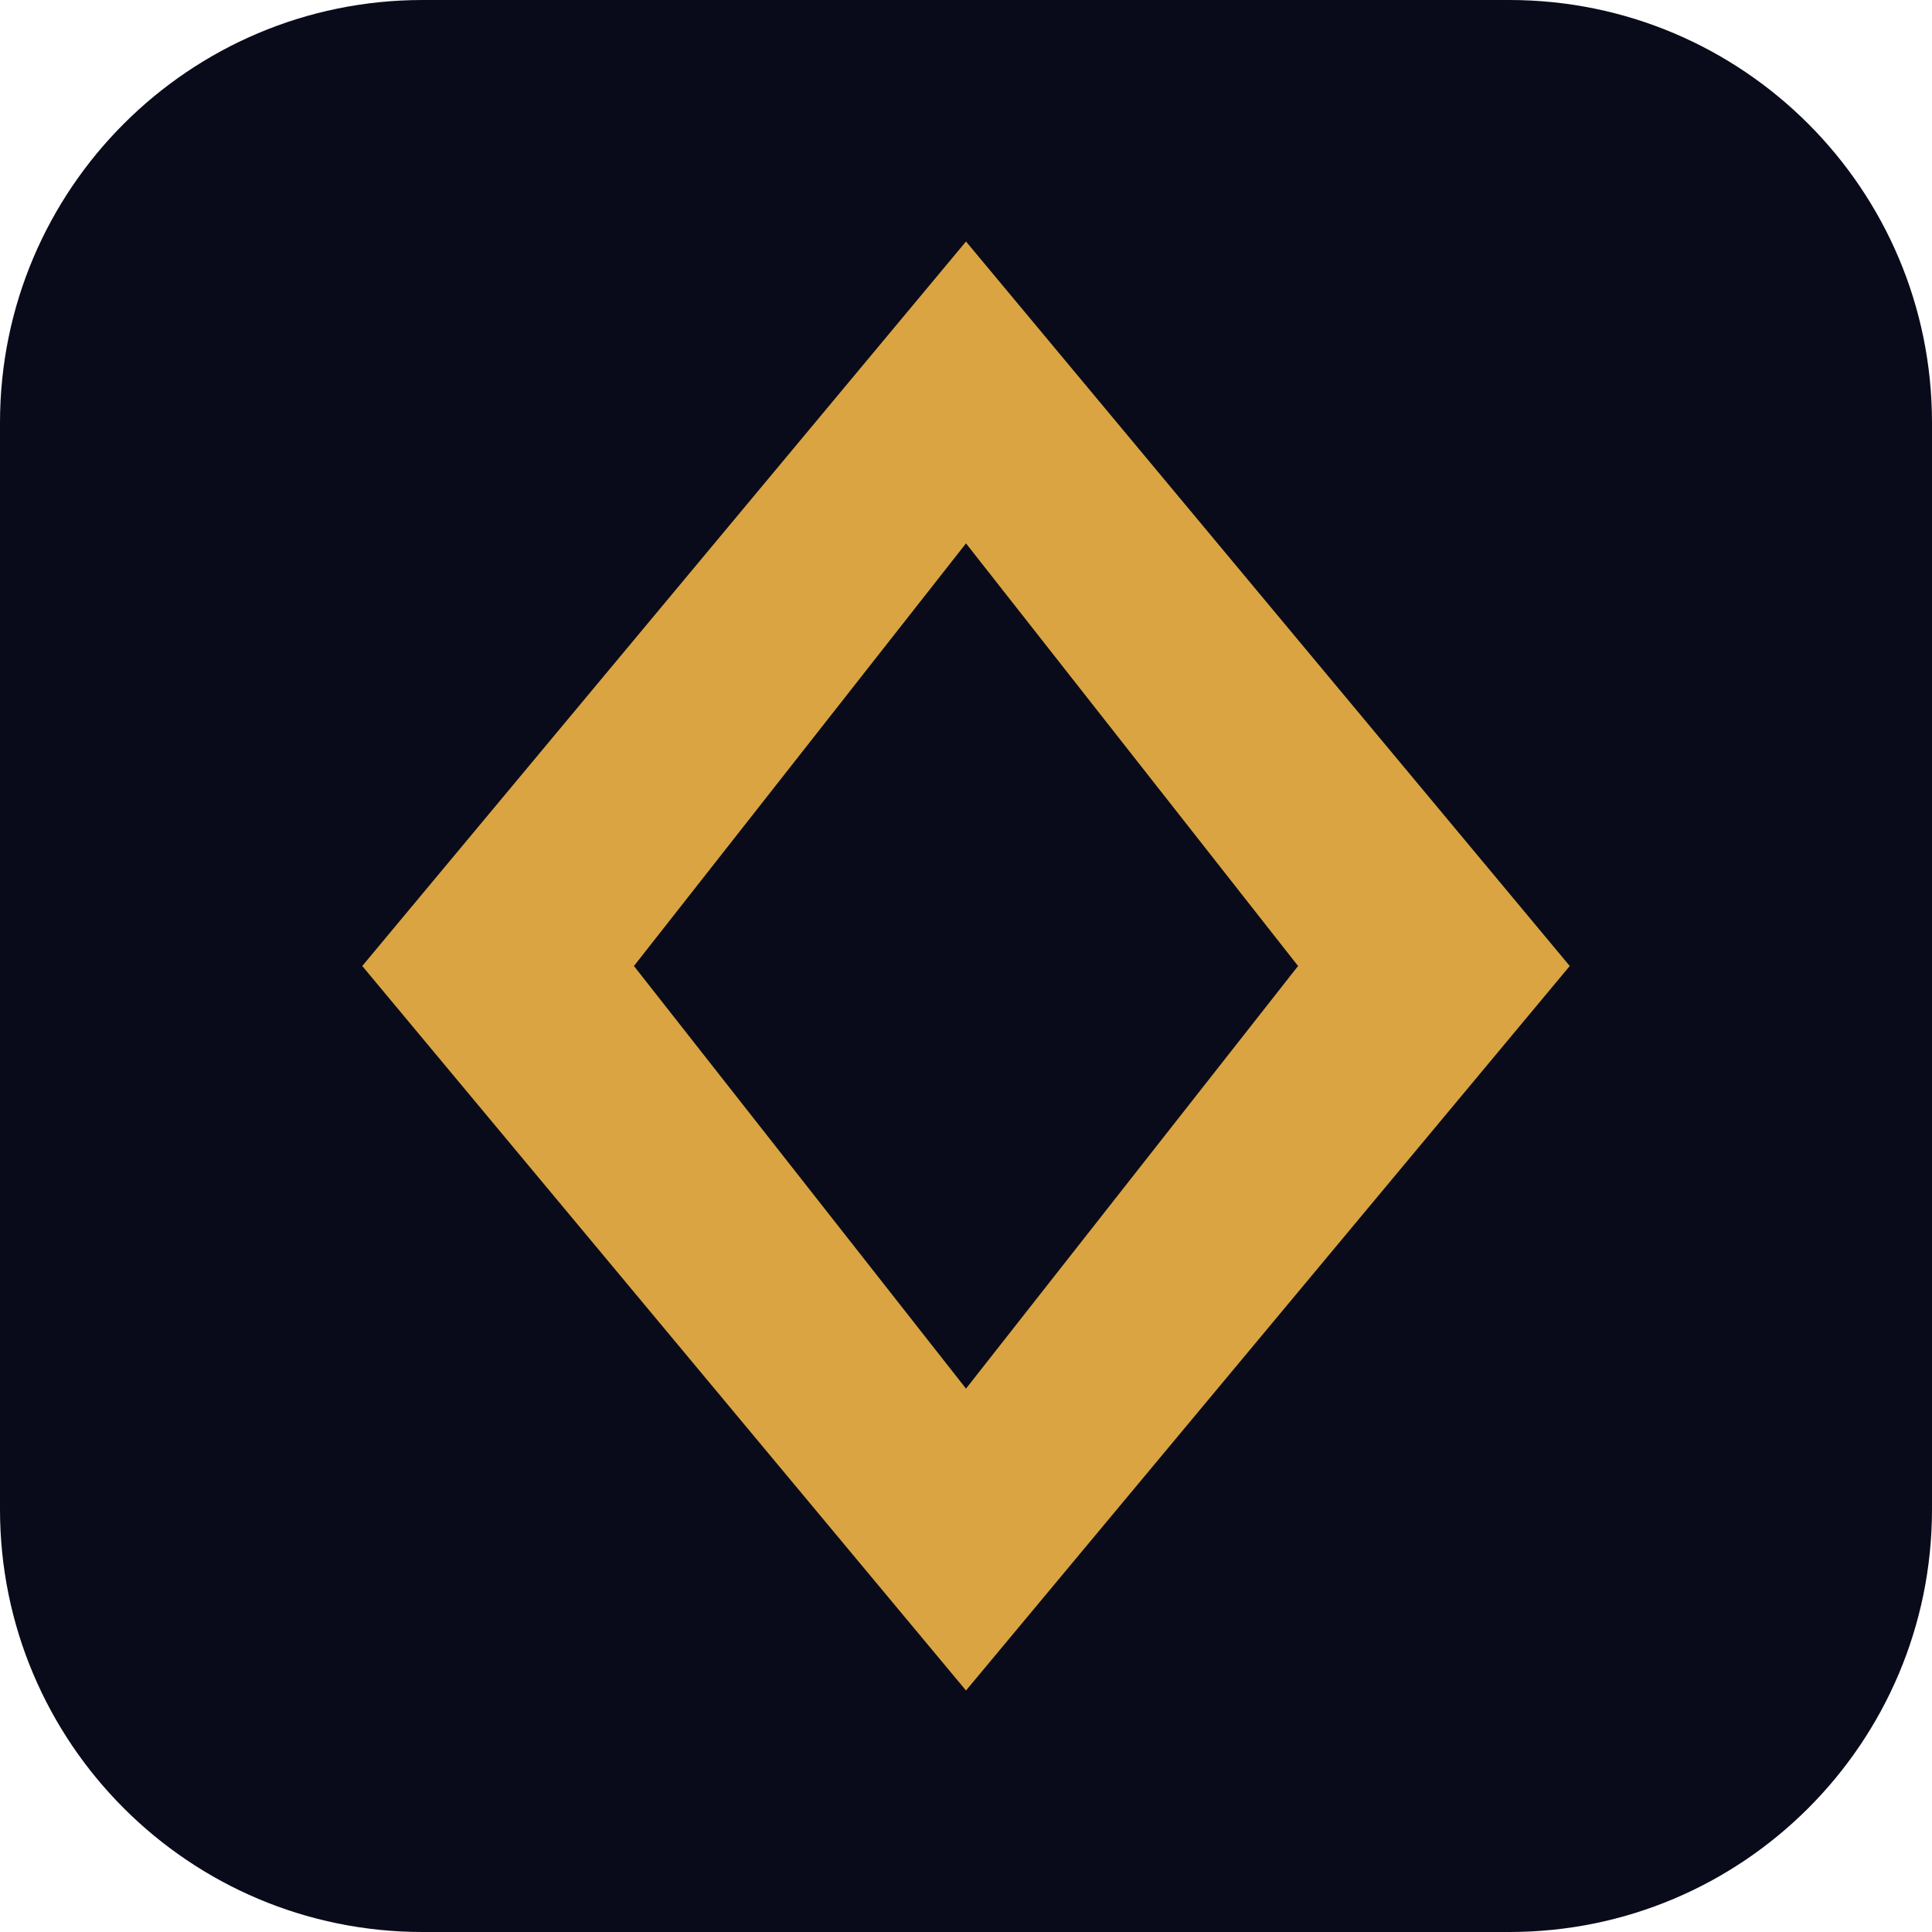
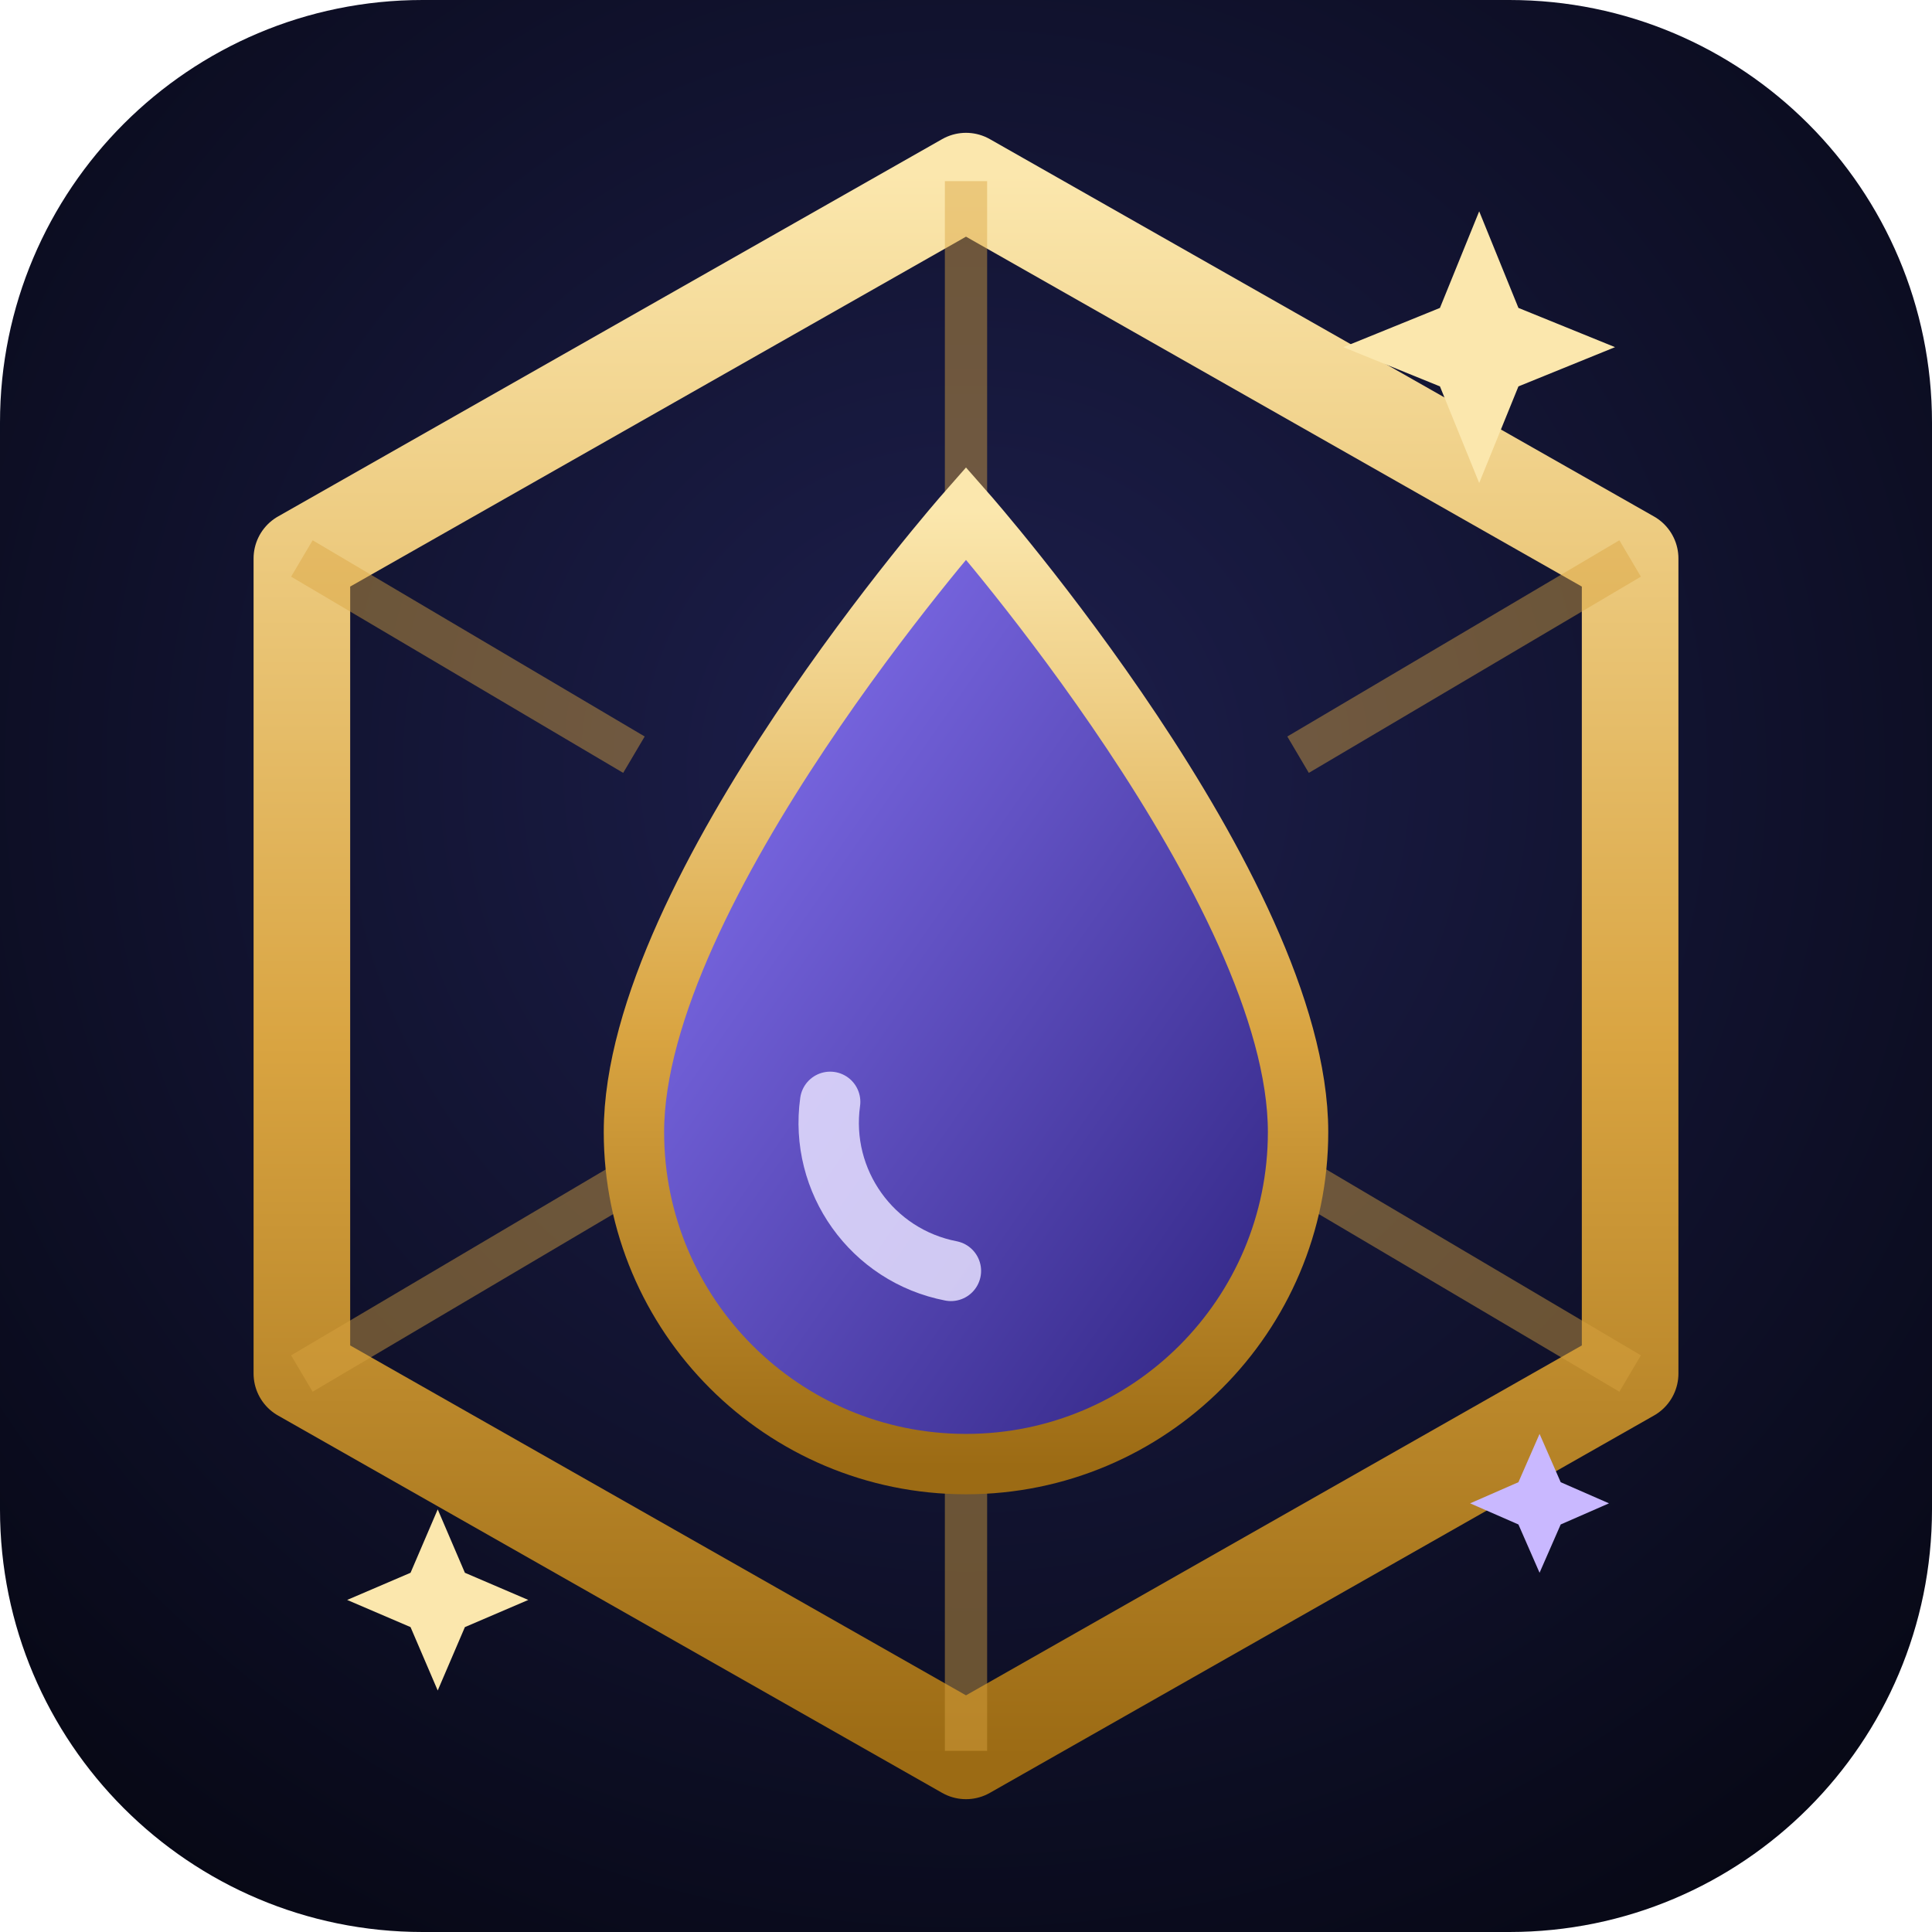
<svg xmlns="http://www.w3.org/2000/svg" viewBox="0 0 64 64">
-   <rect width="64" height="64" rx="14" fill="#0a0b1a" />
-   <path d="M32 8l20 24-20 24-20-24z" fill="#d9a441" />
-   <path d="M32 18l11 14-11 14-11-14z" fill="#0a0b1a" />
+   <defs>
+     <linearGradient id="lg" x1="0" y1="0" x2="0" y2="1">
+       <stop offset="0" stop-color="#fbe7ad" />
+       <stop offset=".55" stop-color="#d9a441" />
+       <stop offset="1" stop-color="#9c6b14" />
+     </linearGradient>
+     <linearGradient id="li" x1="0" y1="0" x2="1" y2="1">
+       <stop offset="0" stop-color="#8f7bff" />
+       <stop offset="1" stop-color="#2a1f7a" />
+     </linearGradient>
+     <radialGradient id="lb" cx=".5" cy=".4" r=".7">
+       <stop offset="0" stop-color="#1d1f4d" />
+       <stop offset="1" stop-color="#070815" />
+     </radialGradient>
+   </defs>
+   <rect width="64" height="64" rx="14" fill="url(#lb)" />
+   <path d="M32 6 54 18.5v27L32 58 10 45.5v-27Z" fill="none" stroke="url(#lg)" stroke-width="3.2" stroke-linejoin="round" />
+   <path d="M32 6v13M54 18.5 43 25M10 18.5 21 25M32 58V45M54 45.5 43 39M10 45.5 21 39" stroke="#d9a441" stroke-opacity=".45" stroke-width="1.4" />
+   <path d="M32 17c0 0-11 12.5-11 20.5a11 11 0 0 0 22 0C43 29.5 32 17 32 17Z" fill="url(#li)" stroke="url(#lg)" stroke-width="2" />
+   <path d="M27.5 36.5a5 5 0 0 0 4 5.6" fill="none" stroke="#e6e0ff" stroke-width="2" stroke-linecap="round" stroke-opacity=".85" />
+   <path d="M49 7l1.3 3.2L53.5 11.5l-3.2 1.3L49 16l-1.3-3.2L44.5 11.5l3.2-1.3Z" fill="#fbe7ad" />
+   <path d="M14.5 50l.9 2.1 2.1.9-2.1.9-.9 2.1-.9-2.1-2.1-.9 2.1-.9Z" fill="#fbe7ad" />
+   <path d="M51 47.5l.7 1.6 1.6.7-1.6.7-.7 1.6-.7-1.6-1.6-.7 1.6-.7Z" fill="#c9b8ff" />
</svg>
